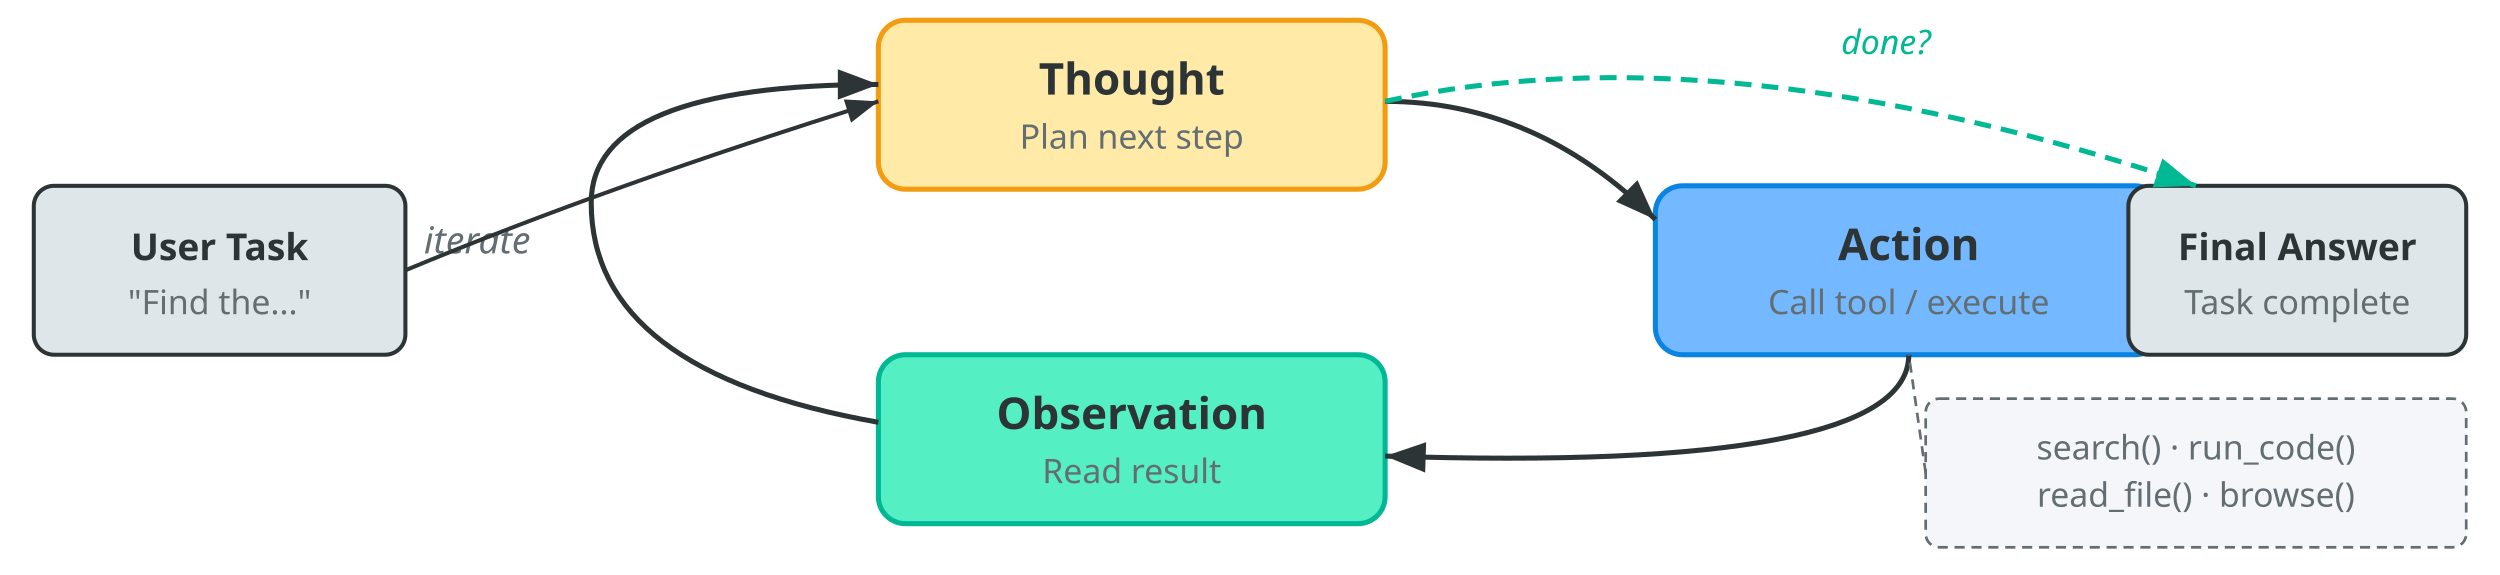
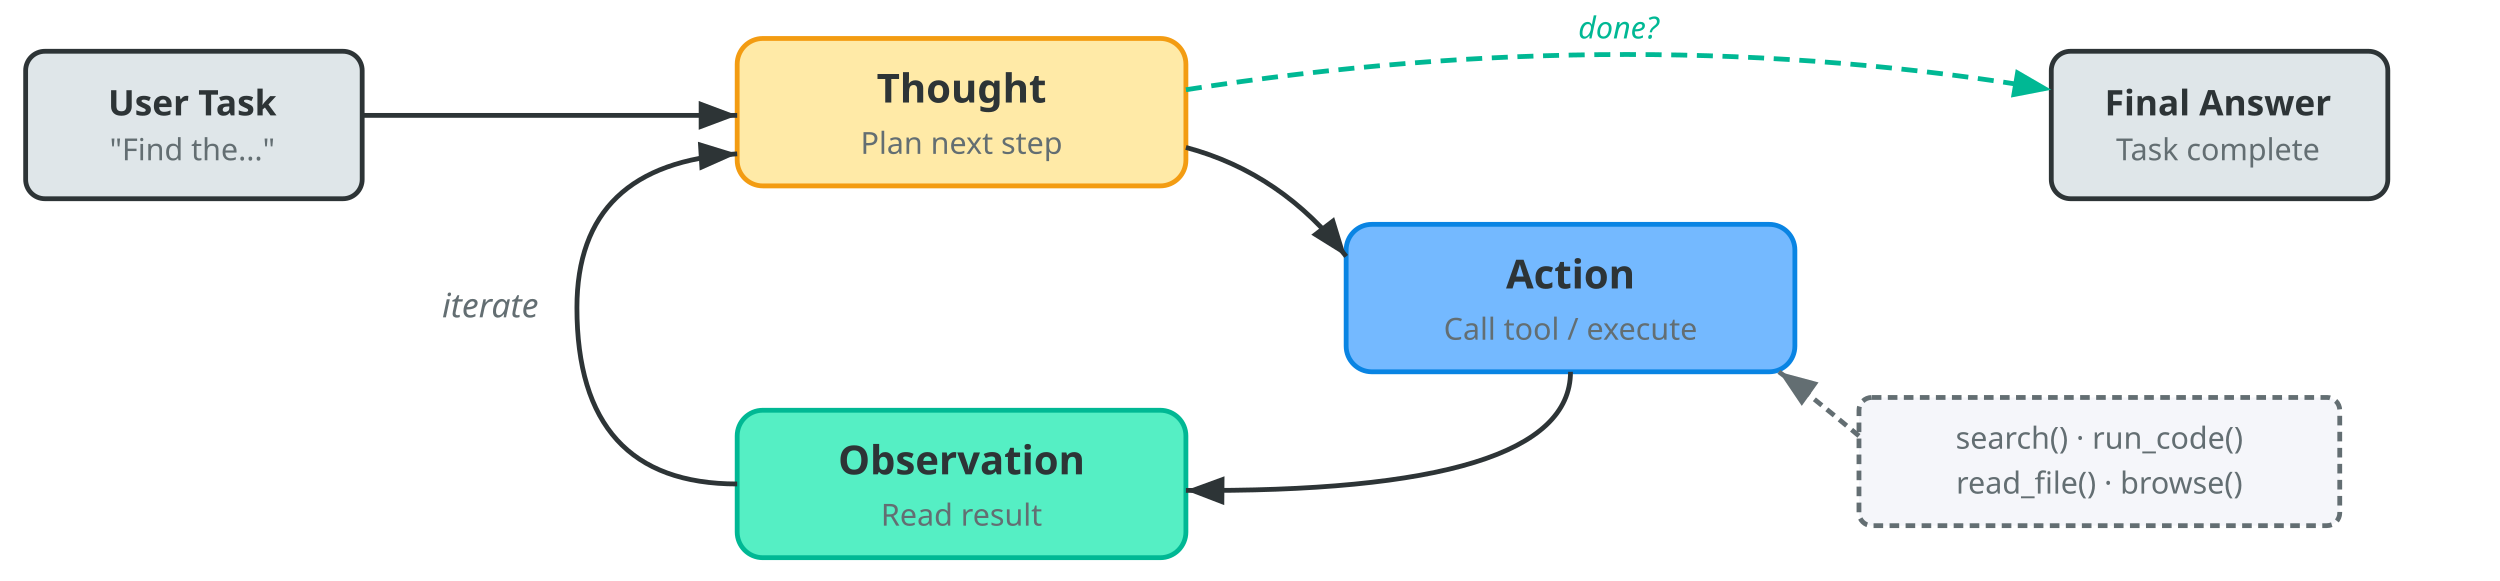
- <svg xmlns="http://www.w3.org/2000/svg" viewBox="0 0 740 170">
+ <svg xmlns="http://www.w3.org/2000/svg" viewBox="0 -6 780 181">
  <defs>
    <marker id="rl-ah" markerWidth="8" markerHeight="6" refX="8" refY="3" orient="auto">
      <path d="M0,0 L8,3 L0,6" fill="#2d3436" />
    </marker>
    <marker id="rl-ah-green" markerWidth="8" markerHeight="6" refX="8" refY="3" orient="auto">
      <path d="M0,0 L8,3 L0,6" fill="#00b894" />
    </marker>
+     <marker id="rl-ah-gray" markerWidth="8" markerHeight="6" refX="8" refY="3" orient="auto">
+       <path d="M0,0 L8,3 L0,6" fill="#636e72" />
+     </marker>
  </defs>
-   <rect x="260" y="6" width="150" height="50" rx="8" fill="#ffeaa7" stroke="#f39c12" stroke-width="1.5" />
-   <text x="335" y="28" text-anchor="middle" font-size="13" font-family="Avenir,sans-serif" fill="#2d3436" font-weight="bold">Thought</text>
-   <text x="335" y="44" text-anchor="middle" font-size="10" font-family="Avenir,sans-serif" fill="#636e72">Plan next step</text>
-   <rect x="490" y="55" width="150" height="50" rx="8" fill="#74b9ff" stroke="#0984e3" stroke-width="1.5" />
-   <text x="565" y="77" text-anchor="middle" font-size="13" font-family="Avenir,sans-serif" fill="#2d3436" font-weight="bold">Action</text>
-   <text x="565" y="93" text-anchor="middle" font-size="10" font-family="Avenir,sans-serif" fill="#636e72">Call tool / execute</text>
-   <rect x="260" y="105" width="150" height="50" rx="8" fill="#55efc4" stroke="#00b894" stroke-width="1.5" />
-   <text x="335" y="127" text-anchor="middle" font-size="13" font-family="Avenir,sans-serif" fill="#2d3436" font-weight="bold">Observation</text>
-   <text x="335" y="143" text-anchor="middle" font-size="10" font-family="Avenir,sans-serif" fill="#636e72">Read result</text>
-   <path d="M410,30 Q455,30 490,65" stroke="#2d3436" stroke-width="1.5" fill="none" marker-end="url(#rl-ah)" />
-   <path d="M565,105 Q565,140 410,135" stroke="#2d3436" stroke-width="1.5" fill="none" marker-end="url(#rl-ah)" />
-   <path d="M260,125 Q175,110 175,60 Q175,25 260,25" stroke="#2d3436" stroke-width="1.5" fill="none" marker-end="url(#rl-ah)" />
-   <text x="157" y="75" text-anchor="end" font-size="11" font-family="Avenir,sans-serif" fill="#636e72" font-style="italic">iterate</text>
-   <rect x="10" y="55" width="110" height="50" rx="6" fill="#dfe6e9" stroke="#2d3436" stroke-width="1.2" />
-   <text x="65" y="77" text-anchor="middle" font-size="11" font-family="Avenir,sans-serif" fill="#2d3436" font-weight="bold">User Task</text>
-   <text x="65" y="93" text-anchor="middle" font-size="10" font-family="Avenir,sans-serif" fill="#636e72">"Find the..."</text>
-   <path d="M120,80 Q180,55 260,30" stroke="#2d3436" stroke-width="1.2" fill="none" marker-end="url(#rl-ah)" />
-   <rect x="630" y="55" width="100" height="50" rx="6" fill="#dfe6e9" stroke="#2d3436" stroke-width="1.2" />
-   <text x="680" y="77" text-anchor="middle" font-size="11" font-family="Avenir,sans-serif" fill="#2d3436" font-weight="bold">Final Answer</text>
-   <text x="680" y="93" text-anchor="middle" font-size="10" font-family="Avenir,sans-serif" fill="#636e72">Task complete</text>
-   <path d="M410,30 Q510,8 650,55" stroke="#00b894" stroke-width="1.5" fill="none" stroke-dasharray="5,3" marker-end="url(#rl-ah-green)" />
-   <text x="545" y="16" font-size="10" font-family="Avenir,sans-serif" fill="#00b894" font-style="italic">done?</text>
-   <rect x="570" y="118" width="160" height="44" rx="4" fill="#f5f6fa" stroke="#636e72" stroke-width="0.8" stroke-dasharray="3,2" />
-   <text x="650" y="136" text-anchor="middle" font-size="10" font-family="Avenir,sans-serif" fill="#636e72">search() · run_code()</text>
-   <text x="650" y="150" text-anchor="middle" font-size="10" font-family="Avenir,sans-serif" fill="#636e72">read_file() · browse()</text>
-   <line x1="570" y1="140" x2="565" y2="105" stroke="#636e72" stroke-width="0.8" stroke-dasharray="3,2" />
+   <rect x="8" y="10" width="105" height="46" rx="6" fill="#dfe6e9" stroke="#2d3436" stroke-width="1.5" />
+   <text x="60" y="30" text-anchor="middle" font-size="11" font-family="Avenir,sans-serif" fill="#2d3436" font-weight="bold">User Task</text>
+   <text x="60" y="44" text-anchor="middle" font-size="9.5" font-family="Avenir,sans-serif" fill="#636e72">"Find the..."</text>
+   <rect x="230" y="6" width="140" height="46" rx="8" fill="#ffeaa7" stroke="#f39c12" stroke-width="1.5" />
+   <text x="300" y="26" text-anchor="middle" font-size="12.5" font-family="Avenir,sans-serif" fill="#2d3436" font-weight="bold">Thought</text>
+   <text x="300" y="42" text-anchor="middle" font-size="9.5" font-family="Avenir,sans-serif" fill="#636e72">Plan next step</text>
+   <rect x="420" y="64" width="140" height="46" rx="8" fill="#74b9ff" stroke="#0984e3" stroke-width="1.5" />
+   <text x="490" y="84" text-anchor="middle" font-size="12.5" font-family="Avenir,sans-serif" fill="#2d3436" font-weight="bold">Action</text>
+   <text x="490" y="100" text-anchor="middle" font-size="9.5" font-family="Avenir,sans-serif" fill="#636e72">Call tool / execute</text>
+   <rect x="230" y="122" width="140" height="46" rx="8" fill="#55efc4" stroke="#00b894" stroke-width="1.5" />
+   <text x="300" y="142" text-anchor="middle" font-size="12.5" font-family="Avenir,sans-serif" fill="#2d3436" font-weight="bold">Observation</text>
+   <text x="300" y="158" text-anchor="middle" font-size="9.5" font-family="Avenir,sans-serif" fill="#636e72">Read result</text>
+   <rect x="640" y="10" width="105" height="46" rx="6" fill="#dfe6e9" stroke="#2d3436" stroke-width="1.5" />
+   <text x="692" y="30" text-anchor="middle" font-size="11" font-family="Avenir,sans-serif" fill="#2d3436" font-weight="bold">Final Answer</text>
+   <text x="692" y="44" text-anchor="middle" font-size="9.5" font-family="Avenir,sans-serif" fill="#636e72">Task complete</text>
+   <path d="M113,30 L230,30" stroke="#2d3436" stroke-width="1.5" fill="none" marker-end="url(#rl-ah)" />
+   <path d="M370,40 Q400,48 420,74" stroke="#2d3436" stroke-width="1.5" fill="none" marker-end="url(#rl-ah)" />
+   <path d="M490,110 Q490,148 370,147" stroke="#2d3436" stroke-width="1.5" fill="none" marker-end="url(#rl-ah)" />
+   <path d="M230,145 Q180,145 180,90 Q180,45 230,42" stroke="#2d3436" stroke-width="1.5" fill="none" marker-end="url(#rl-ah)" />
+   <text x="168" y="93" text-anchor="end" font-size="10.5" font-family="Avenir,sans-serif" fill="#636e72" font-style="italic">iterate</text>
+   <path d="M370,22 Q510,0 640,22" stroke="#00b894" stroke-width="1.5" fill="none" stroke-dasharray="5,3" marker-end="url(#rl-ah-green)" />
+   <text x="505" y="6" text-anchor="middle" font-size="9.5" font-family="Avenir,sans-serif" fill="#00b894" font-style="italic">done?</text>
+   <rect x="580" y="118" width="150" height="40" rx="4" fill="#f5f6fa" stroke="#636e72" stroke-width="1.5" stroke-dasharray="3,2" />
+   <text x="655" y="134" text-anchor="middle" font-size="9.5" font-family="Avenir,sans-serif" fill="#636e72">search() · run_code()</text>
+   <text x="655" y="148" text-anchor="middle" font-size="9.5" font-family="Avenir,sans-serif" fill="#636e72">read_file() · browse()</text>
+   <path d="M580,130 Q562,115 555,110" stroke="#636e72" stroke-width="1.5" stroke-dasharray="3,2" fill="none" marker-end="url(#rl-ah-gray)" />
</svg>
